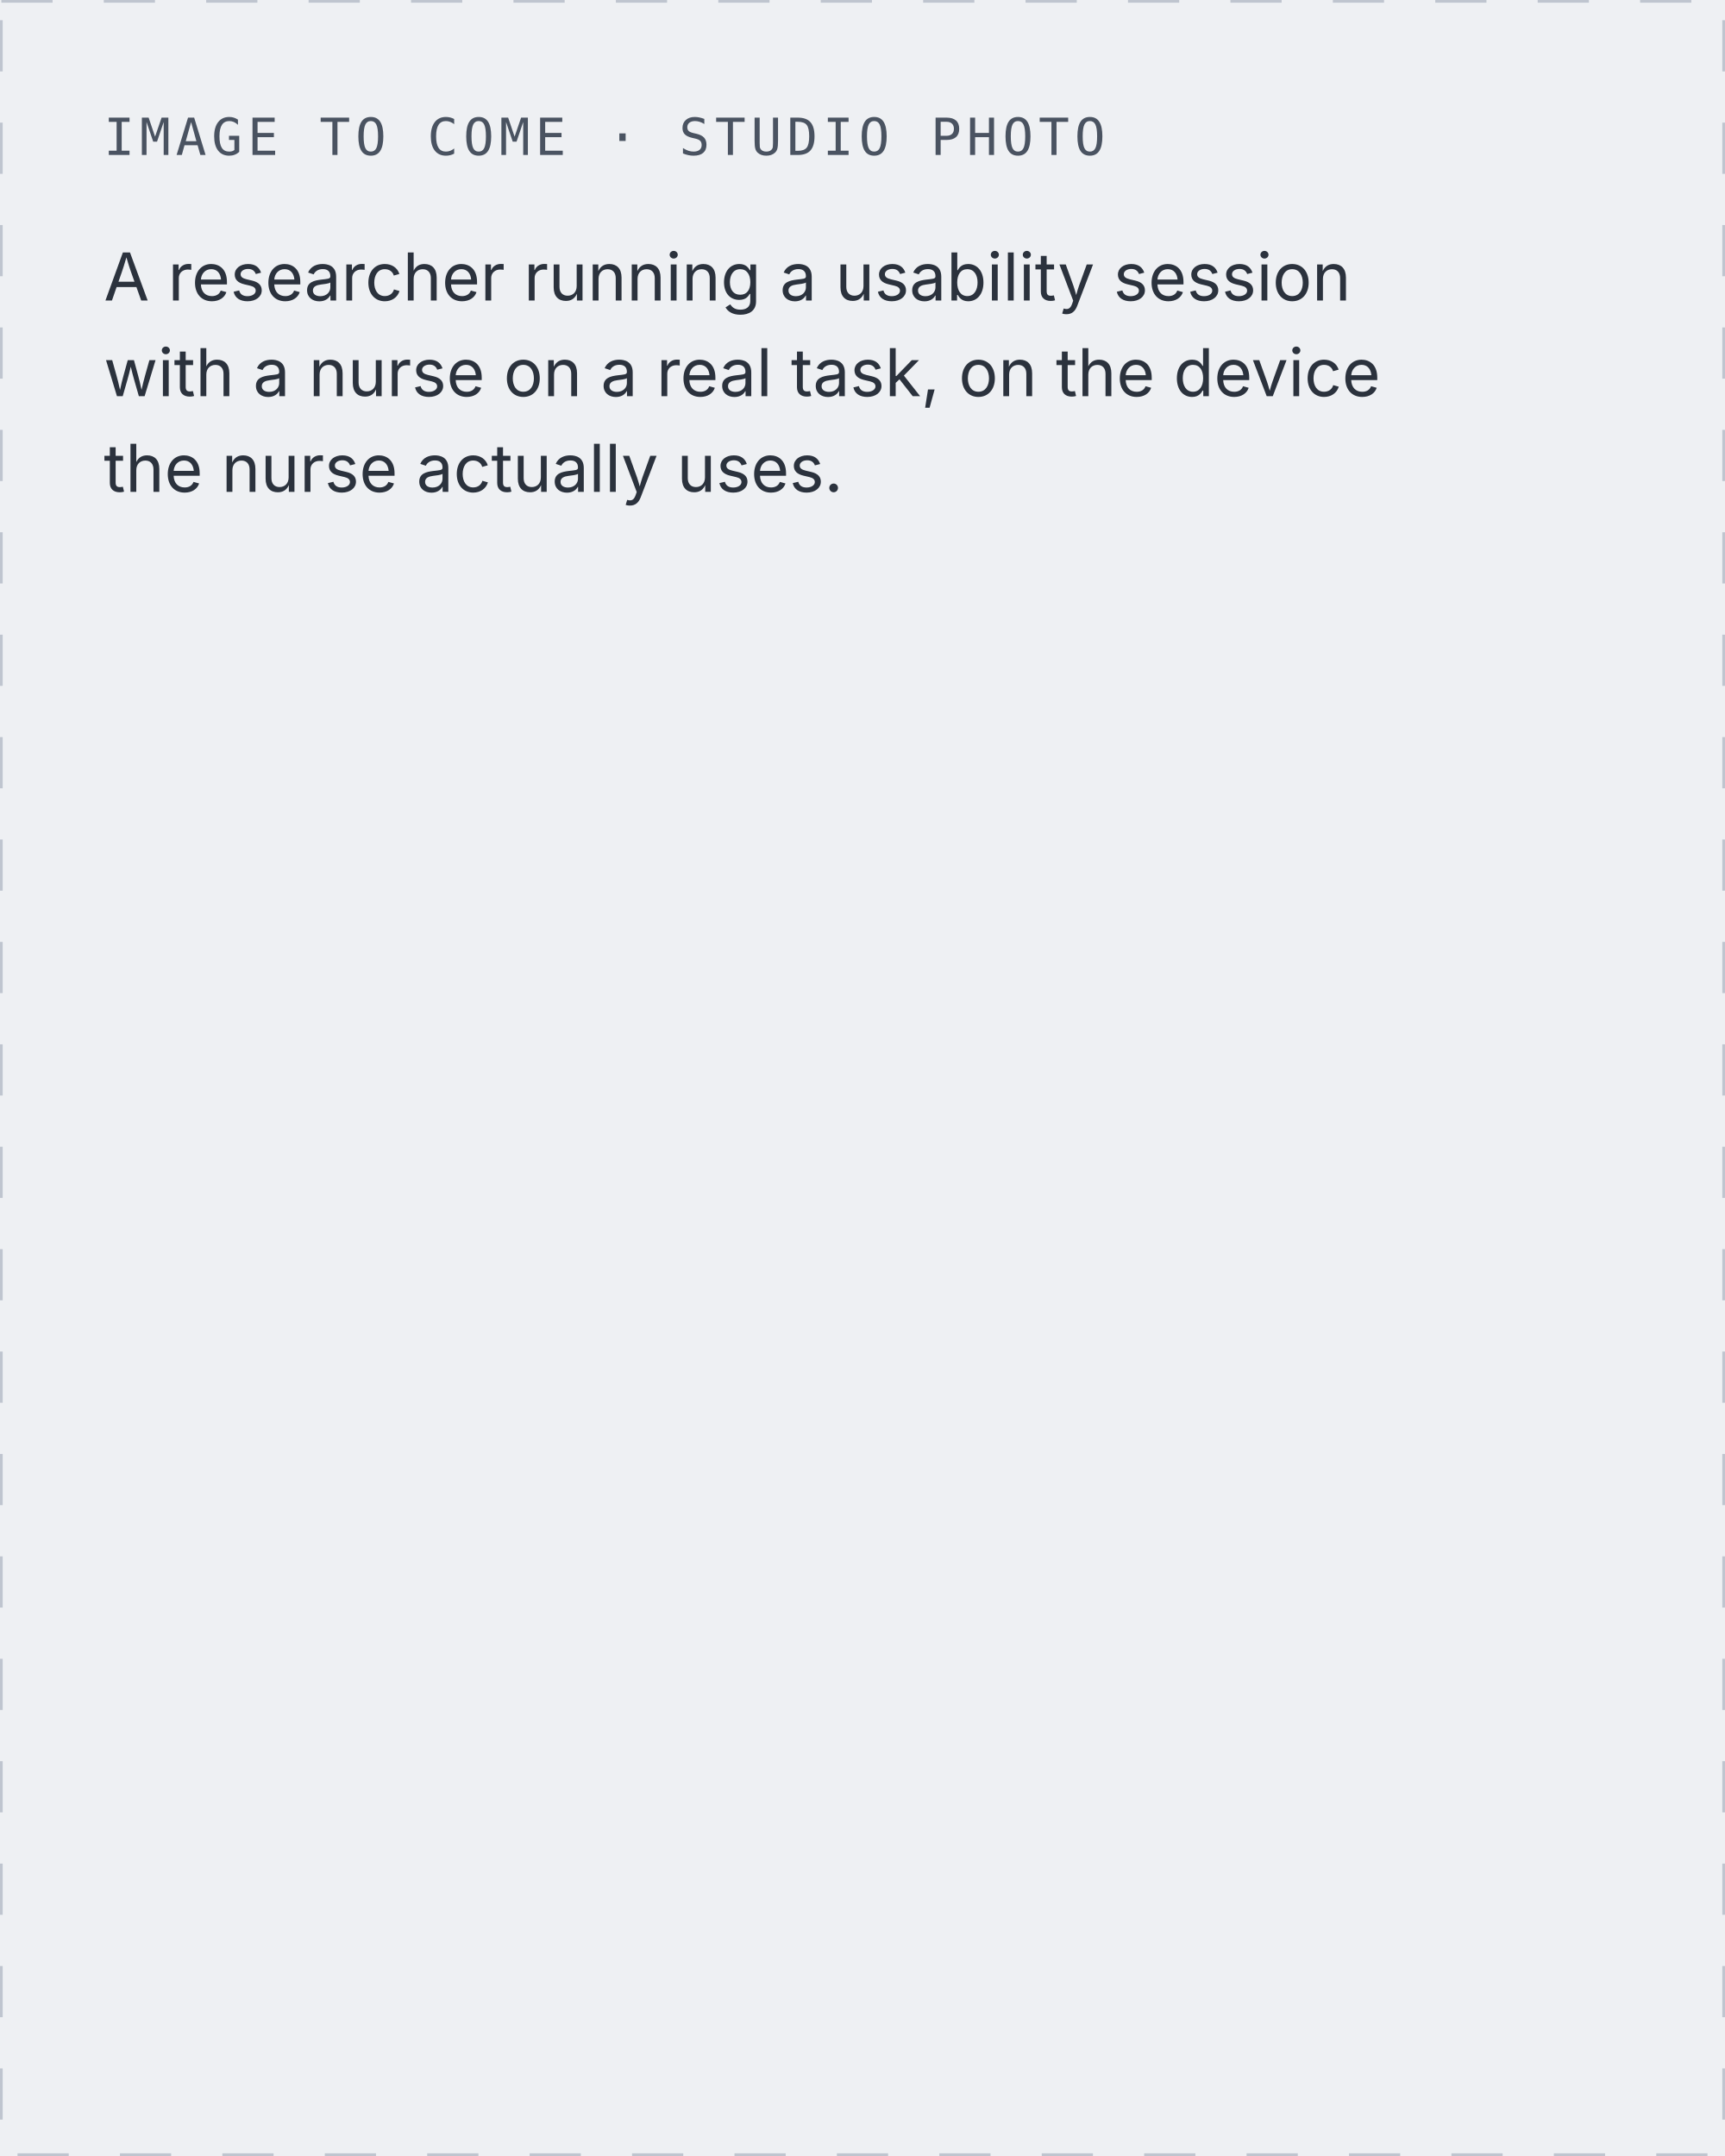
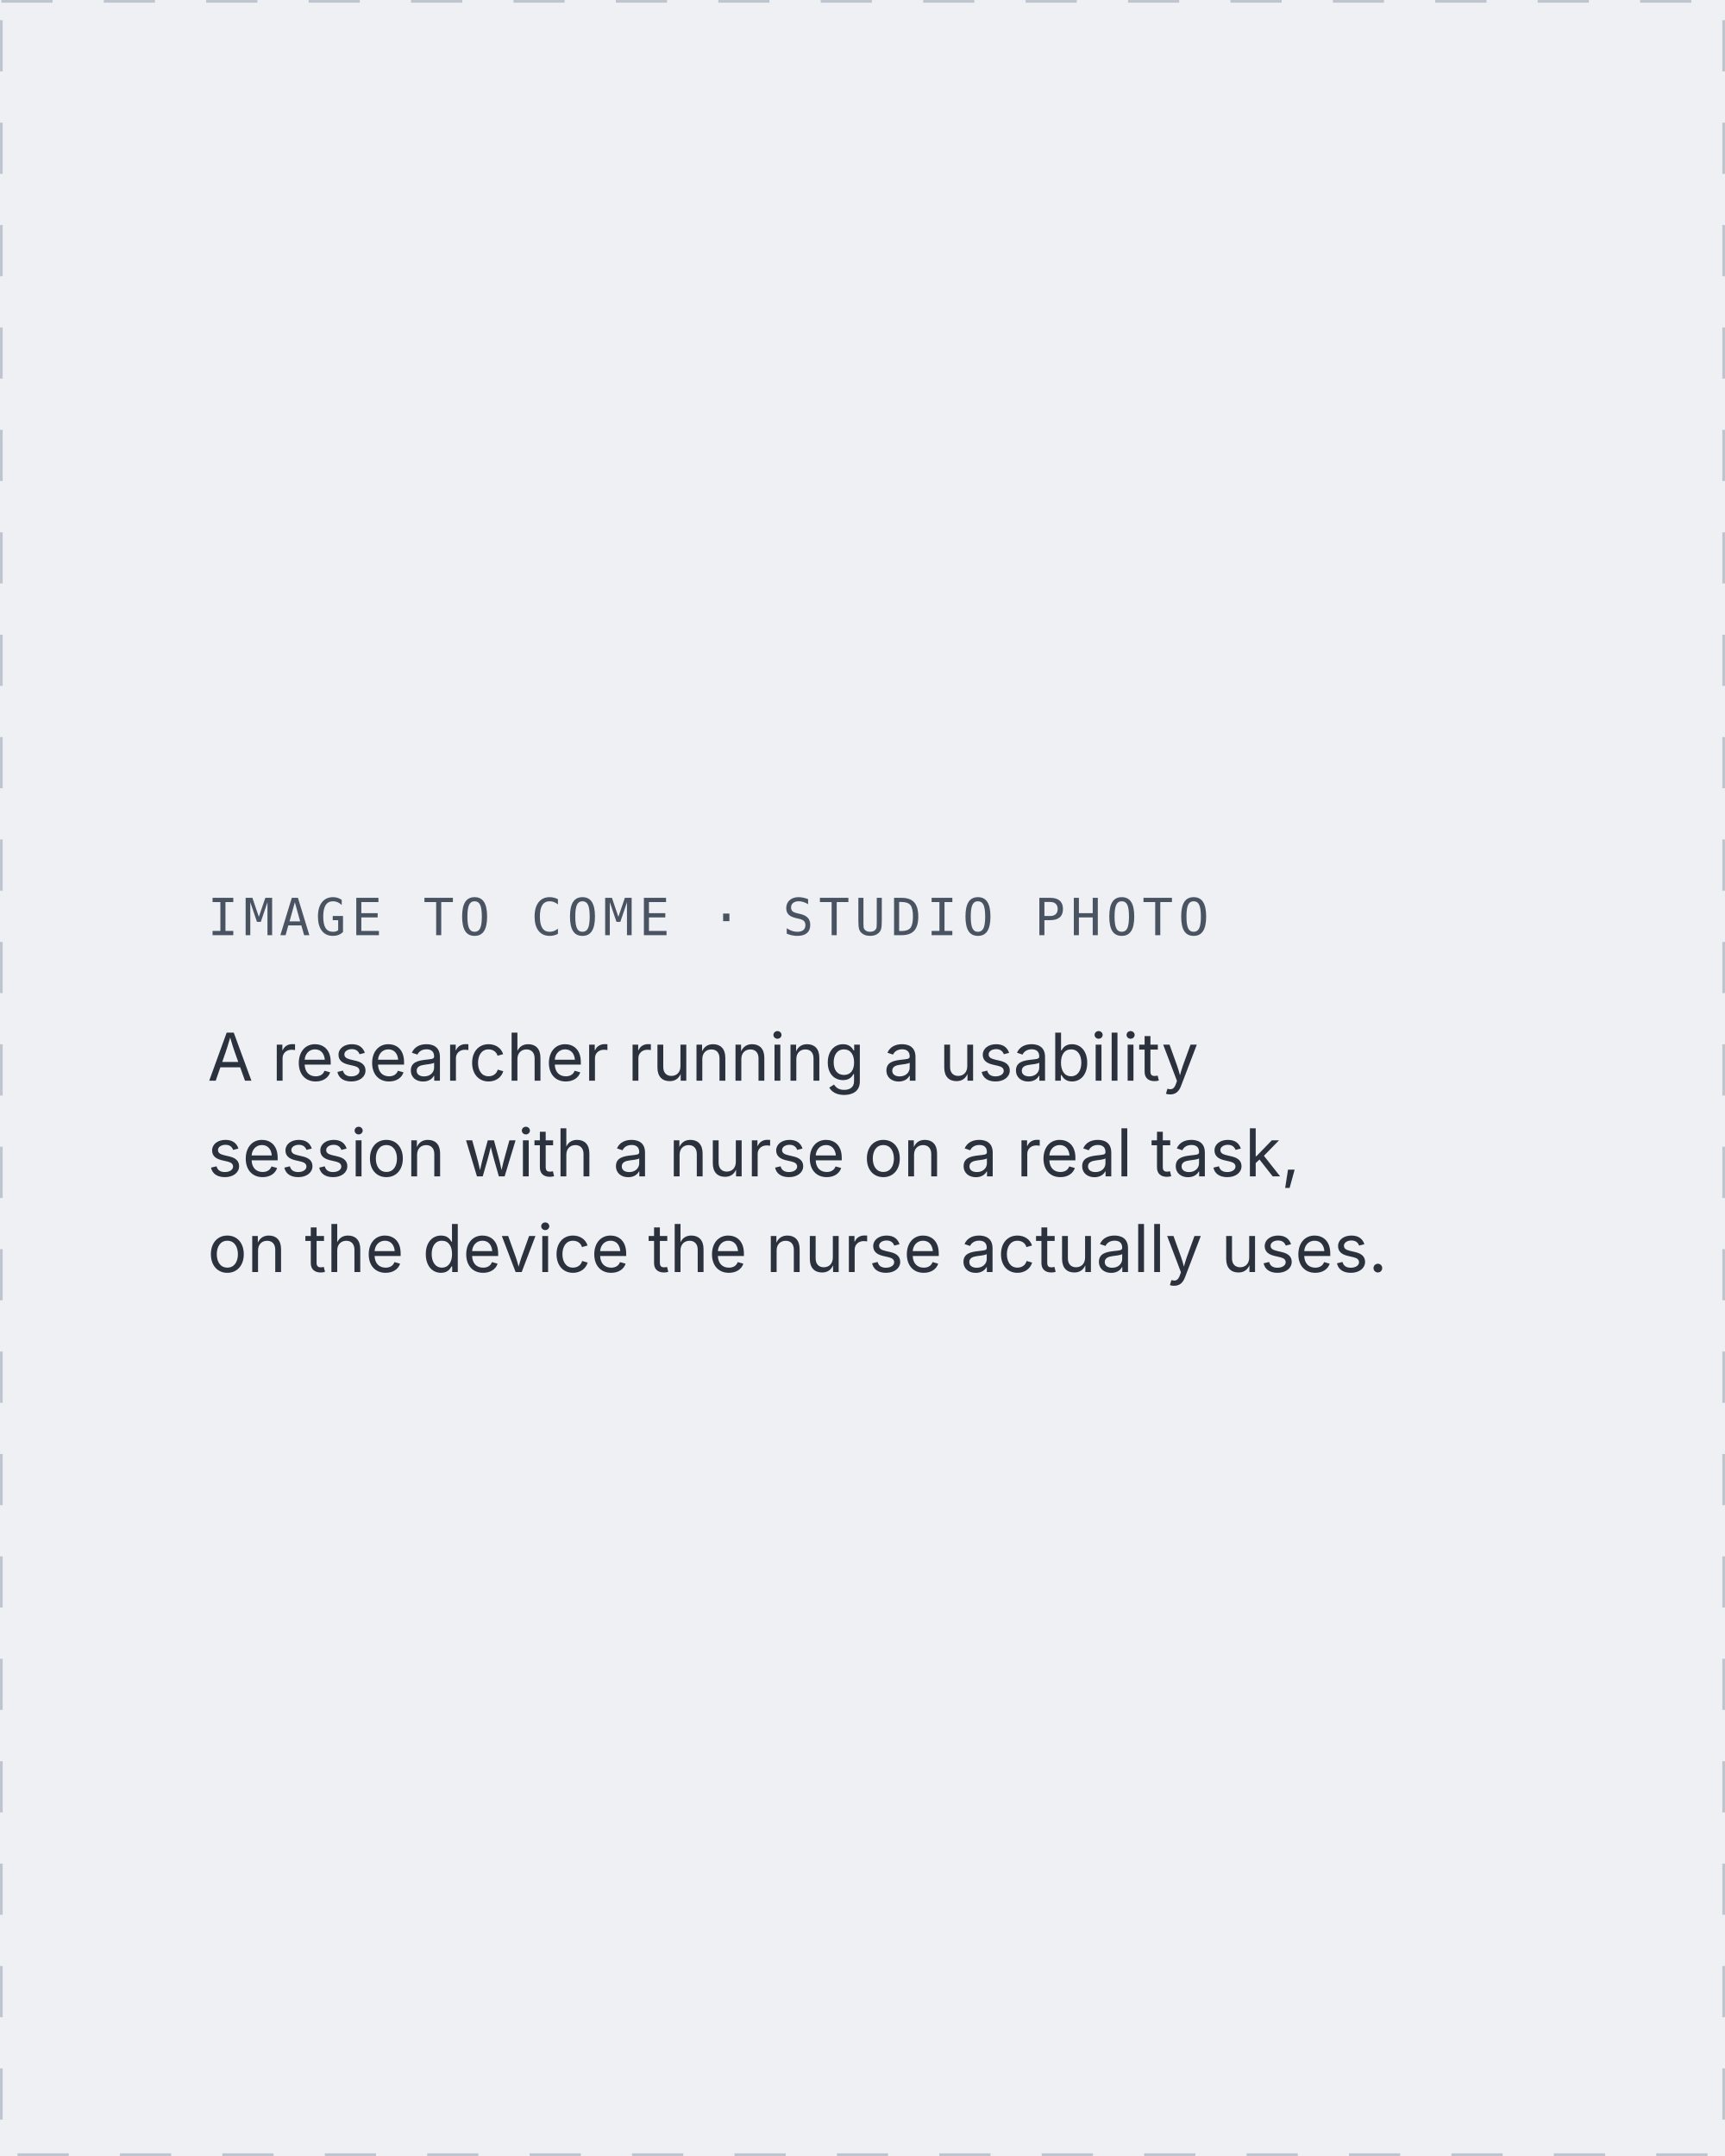
<svg xmlns="http://www.w3.org/2000/svg" viewBox="0 0 1280 1600" width="1280" height="1600" role="img" aria-label="Image to come · studio photo">
  <rect width="1280" height="1600" fill="#EEF0F3" />
  <rect x="1" y="1" width="1278" height="1598" fill="none" stroke="#BFC5CF" stroke-width="2" stroke-dasharray="38 38" />
-   <text x="77" y="115" font-family="ui-monospace, Menlo, Consolas, monospace" font-size="38" letter-spacing="3.8" fill="#4A5361">IMAGE TO COME · STUDIO PHOTO</text>
-   <text x="77" y="223" font-family="system-ui, -apple-system, Segoe UI, sans-serif" font-size="49" fill="#2B323D">
-     <tspan x="77" dy="0">A researcher running a usability session</tspan>
-     <tspan x="77" dy="71">with a nurse on a real task, on the device</tspan>
-     <tspan x="77" dy="71">the nurse actually uses.</tspan>
+   <text x="154" y="694" font-family="ui-monospace, Menlo, Consolas, monospace" font-size="38" letter-spacing="3.8" fill="#4A5361">IMAGE TO COME · STUDIO PHOTO</text>
+   <text x="154" y="802" font-family="system-ui, -apple-system, Segoe UI, sans-serif" font-size="49" fill="#2B323D">
+     <tspan x="154" dy="0">A researcher running a usability</tspan>
+     <tspan x="154" dy="71">session with a nurse on a real task,</tspan>
+     <tspan x="154" dy="71">on the device the nurse actually uses.</tspan>
  </text>
</svg>
